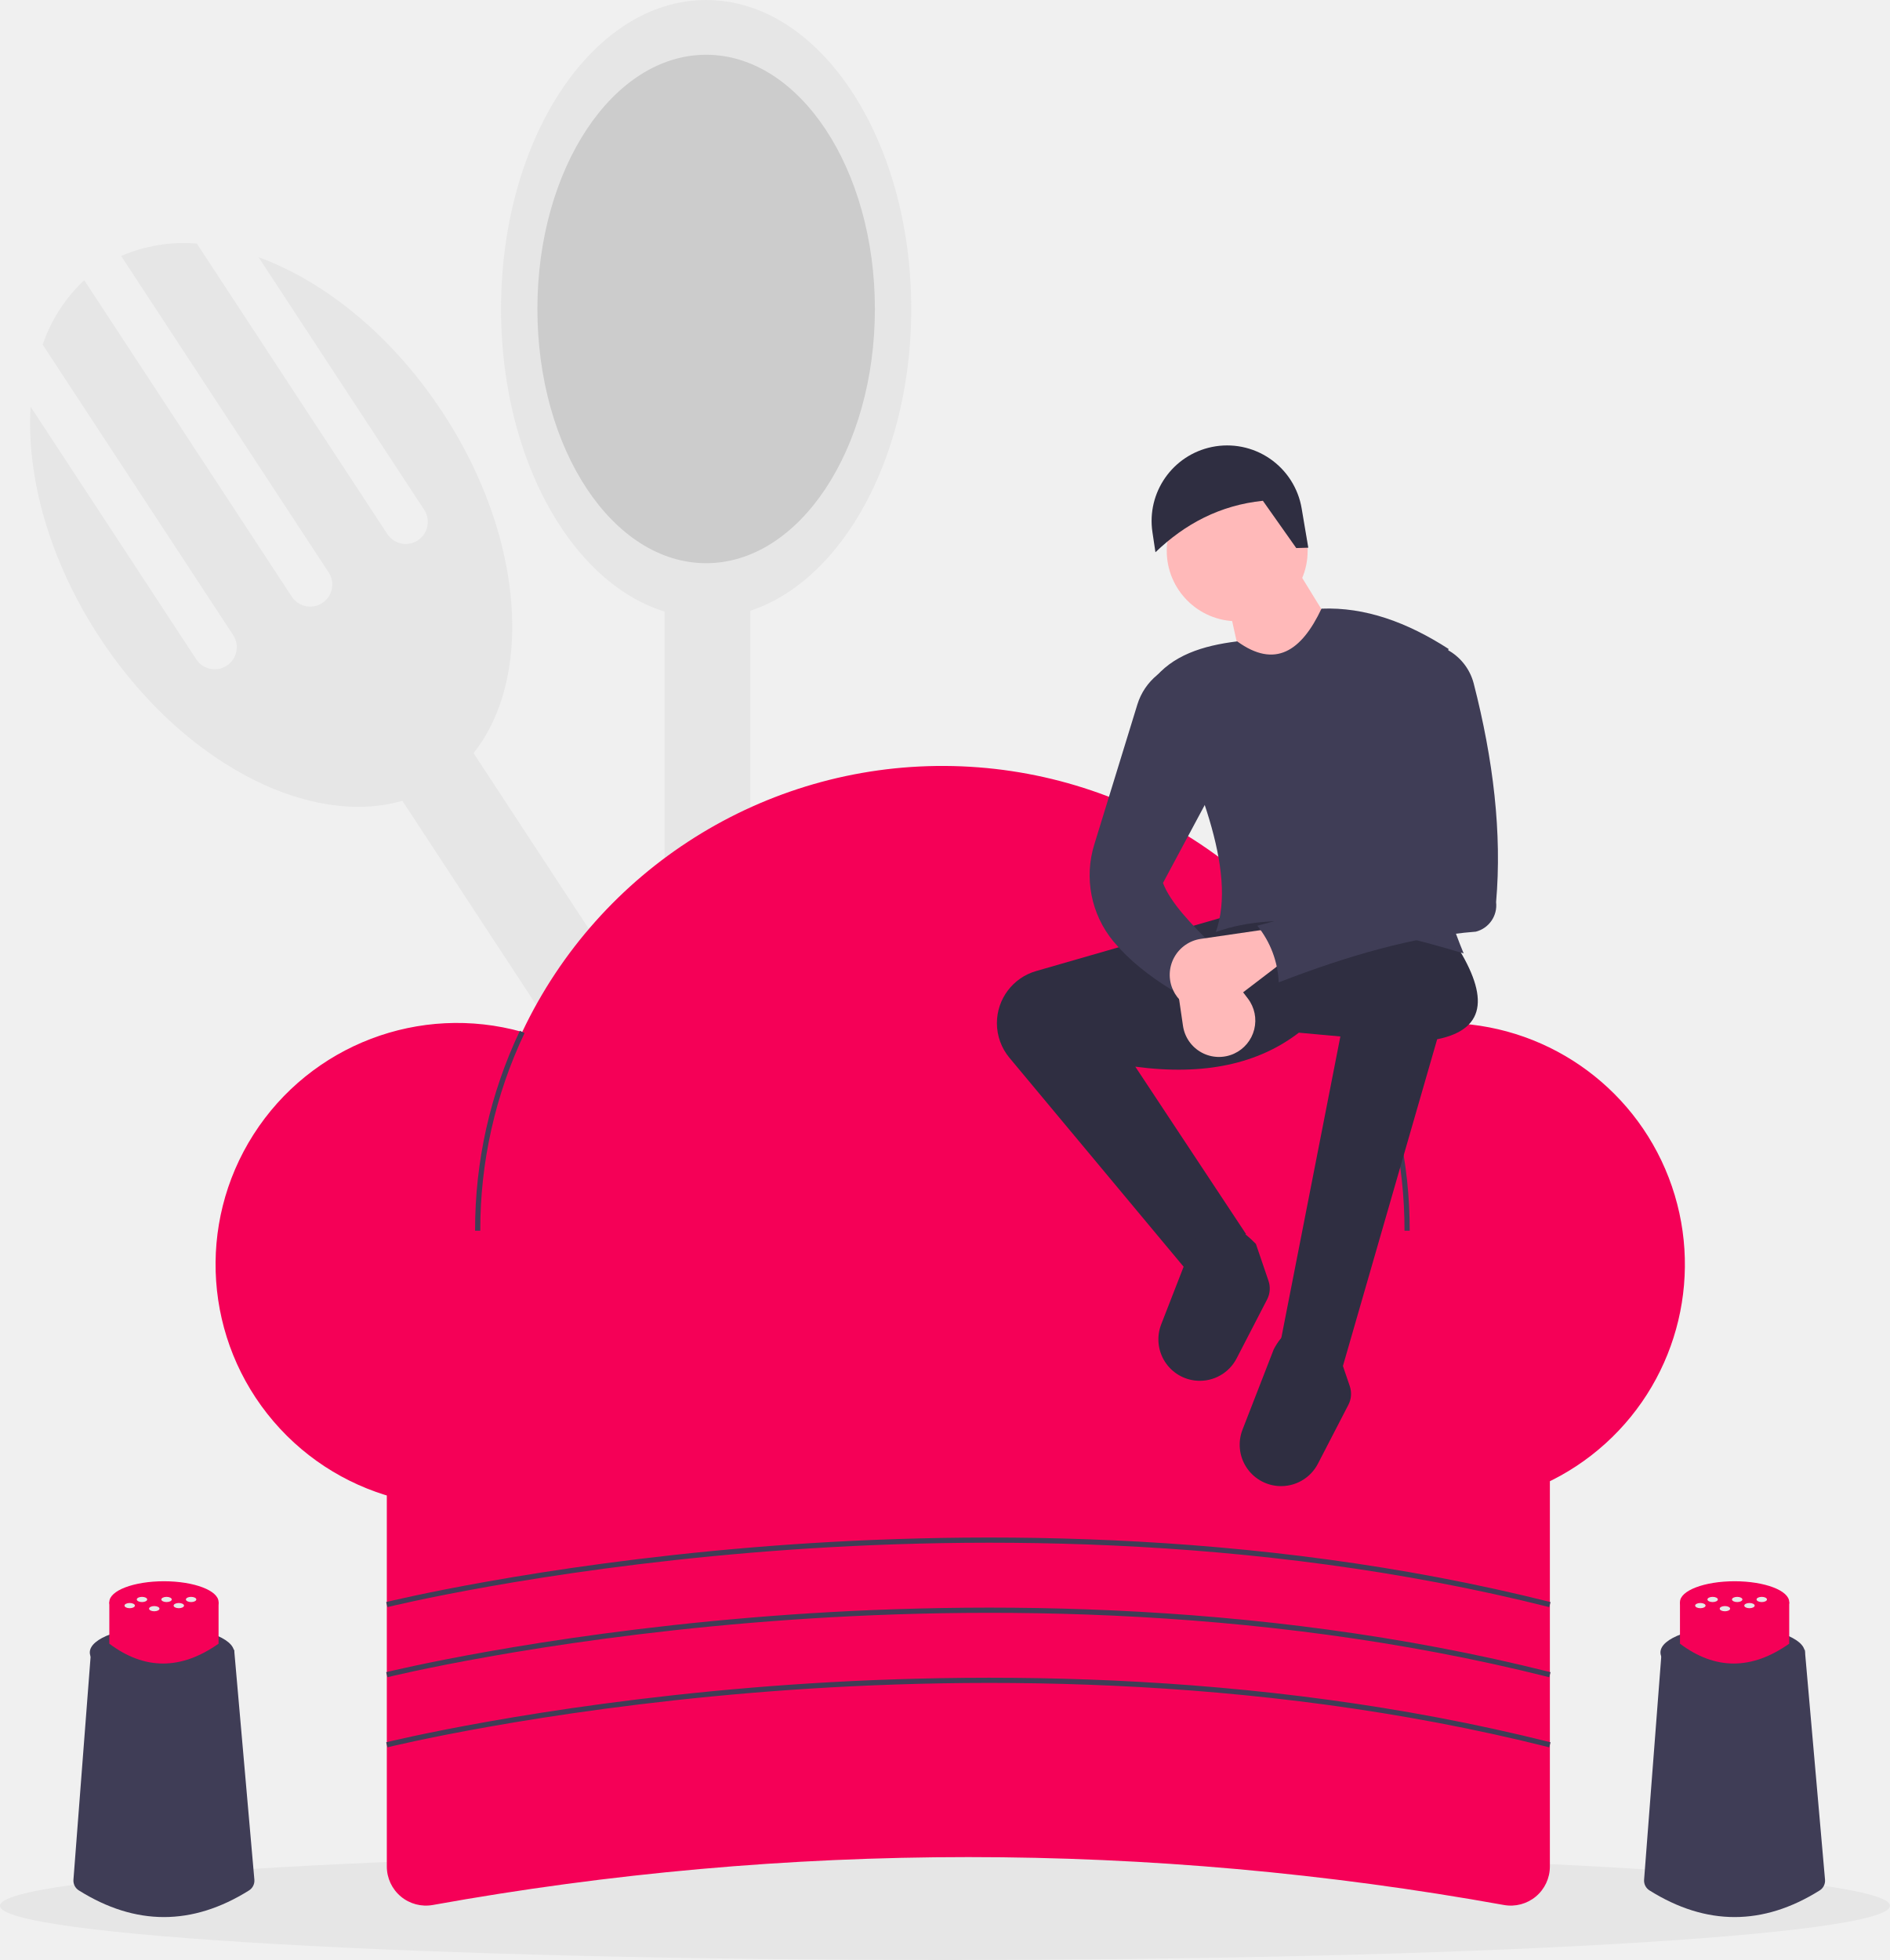
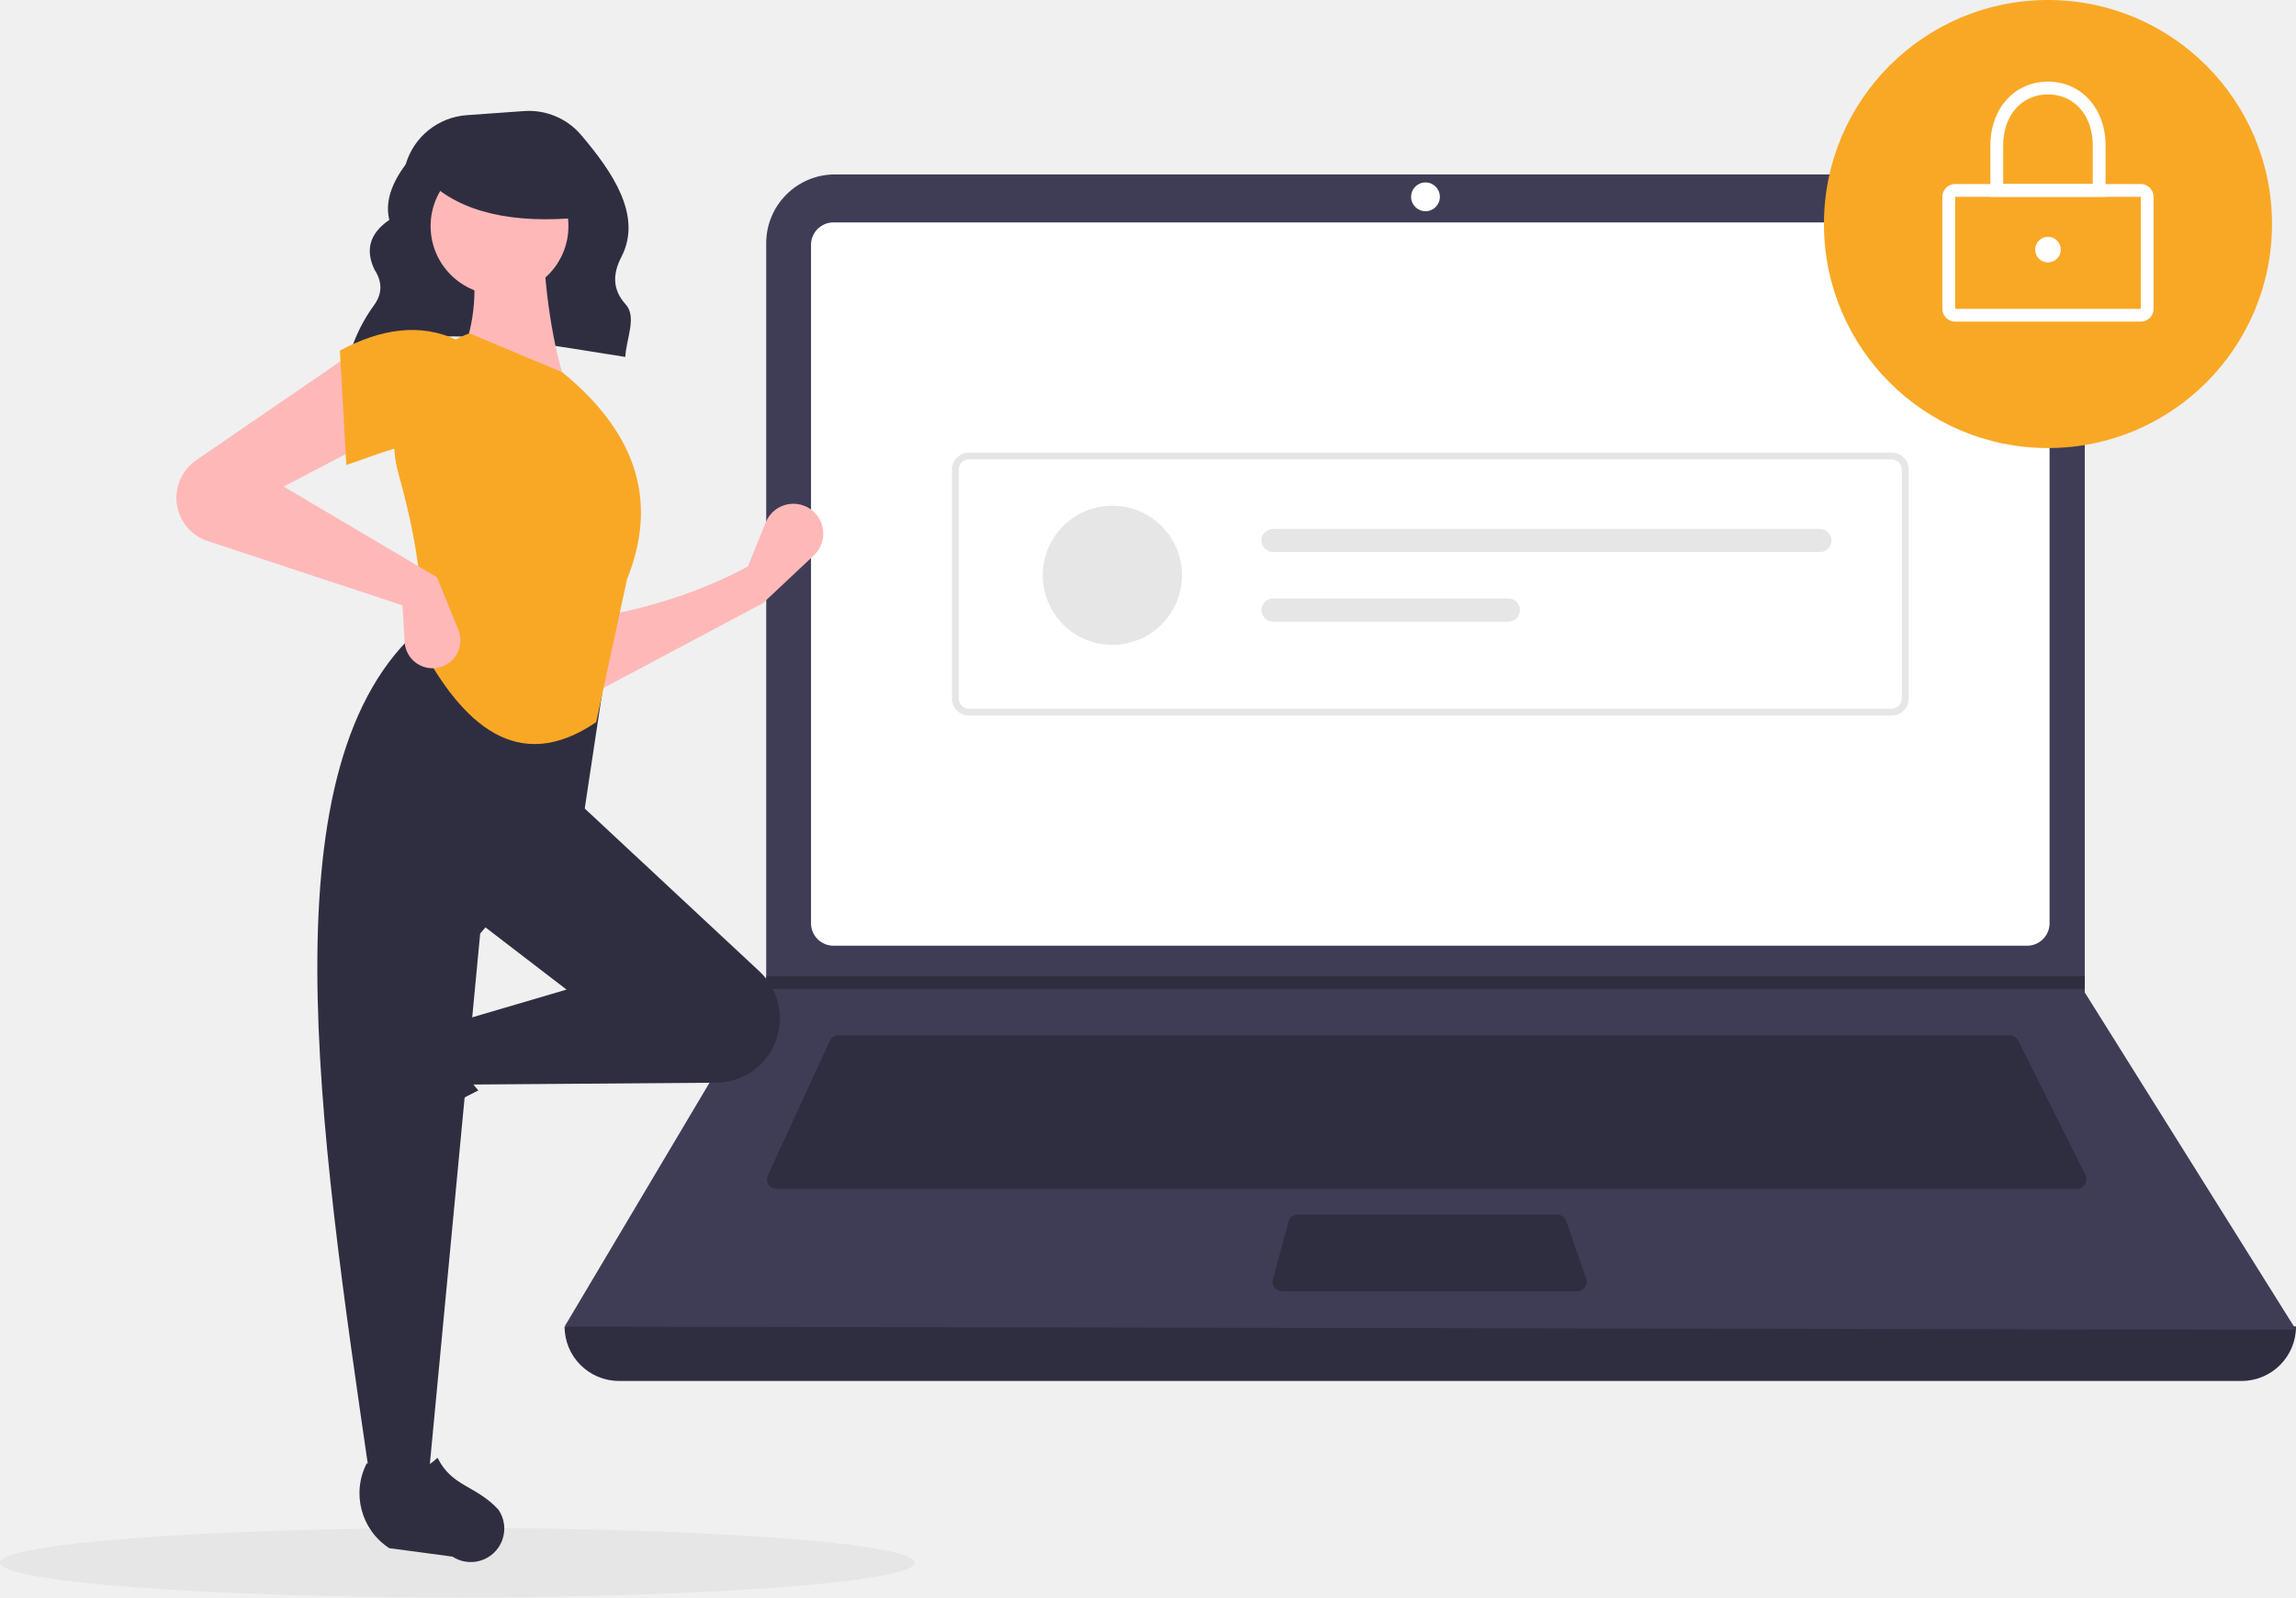
- <svg xmlns="http://www.w3.org/2000/svg" data-name="Layer 1" width="728" height="754.885" viewBox="0 0 728 754.885">
-   <rect x="514.67" y="302.631" width="33" height="524" transform="translate(-458.6543 311.2459) rotate(-33.25976)" fill="#e6e6e6" />
-   <path d="M335.583,171.606l63.844,97.343a8.5,8.5,0,0,1-14.215,9.323L311.815,166.365a60.627,60.627,0,0,0-29.149,4.787L362.634,293.08a8.5,8.5,0,0,1-14.215,9.323l-79.969-121.928A60.627,60.627,0,0,0,252.445,205.304L325.842,317.211a8.5,8.5,0,0,1-14.215,9.323l-63.844-97.343c-1.64,27.142,7.209,59.311,26.603,88.881,36.044,54.956,94.84,80.109,131.323,56.181s36.84-87.877.795-142.833C387.11,201.85,361.13,180.916,335.583,171.606Z" transform="translate(-236 -72.55738)" fill="#e6e6e6" />
-   <rect x="256" y="204" width="33" height="524" fill="#e6e6e6" />
-   <ellipse cx="272" cy="119" rx="79" ry="119" fill="#e6e6e6" />
-   <ellipse cx="272" cy="119" rx="65" ry="97.911" fill="#ccc" />
-   <ellipse cx="364" cy="734" rx="364" ry="20.885" fill="#e6e6e6" />
-   <path d="M815.268,806.25a1162.796,1162.796,0,0,0-412.536,0A15.049,15.049,0,0,1,385,791.458V604.557H833V791.458A15.049,15.049,0,0,1,815.268,806.25Z" transform="translate(-236 -72.55738)" fill="#f50057" />
-   <path d="M792,466.557a92.858,92.858,0,0,0-30.395,5.086,179.055,179.055,0,0,0-324.444-1.639,93.005,93.005,0,1,0,12.17,174.75,179.026,179.026,0,0,0,300.748-2.164A93.007,93.007,0,1,0,792,466.557Z" transform="translate(-236 -72.55738)" fill="#f50057" />
-   <path d="M421,546.557h-2A178.402,178.402,0,0,1,436.247,469.572l1.808.856A176.41,176.41,0,0,0,421,546.557Z" transform="translate(-236 -72.55738)" fill="#3f3d56" />
-   <path d="M779,546.557h-2a176.526,176.526,0,0,0-16.294-74.501l1.816-.838A178.51,178.51,0,0,1,779,546.557Z" transform="translate(-236 -72.55738)" fill="#3f3d56" />
-   <path d="M385.241,691.528l-.482-1.941c.564-.14,57.403-14.1,140.7-21.026,76.881-6.393,192.687-7.935,307.785,21.027l-.488,1.939C717.939,662.637,602.387,664.173,525.667,670.551,442.519,677.462,385.804,691.388,385.241,691.528Z" transform="translate(-236 -72.55738)" fill="#3f3d56" />
-   <path d="M385.241,718.528l-.482-1.941c.564-.14,57.403-14.1,140.7-21.026,76.881-6.393,192.687-7.935,307.785,21.027l-.488,1.939C717.939,689.637,602.387,691.175,525.667,697.551,442.519,704.462,385.804,718.388,385.241,718.528Z" transform="translate(-236 -72.55738)" fill="#3f3d56" />
-   <path d="M385.241,745.528l-.482-1.941c.564-.14,57.403-14.1,140.7-21.026,76.881-6.393,192.687-7.935,307.785,21.027l-.488,1.939C717.939,716.637,602.387,718.175,525.667,724.551,442.519,731.462,385.804,745.388,385.241,745.528Z" transform="translate(-236 -72.55738)" fill="#3f3d56" />
-   <path d="M753.267,598.713,729.037,590.475l23.261-118.729-15.992-1.454c-15.594,11.964-36.36,16.655-62.999,13.084l42.645,64.453-21.745,15.349-69.368-83.205A20.866,20.866,0,0,1,620,466.612v0a20.866,20.866,0,0,1,15.091-20.051L709.168,425.224l86.745,9.692c13.115,19.994,13.627,33.9-6.336,37.911Z" transform="translate(-236 -72.55738)" fill="#2f2e41" />
-   <path d="M728.467,644.901h0a15.959,15.959,0,0,1-13.866-21.711l12.046-30.976c6.119-11.591,14.516-10.14,24.433,0l4.846,14.215a9.175,9.175,0,0,1-.535,7.176L743.65,636.306A15.959,15.959,0,0,1,728.467,644.901Z" transform="translate(-236 -72.55738)" fill="#2f2e41" />
-   <path d="M697.152,604.338h0a15.959,15.959,0,0,1-13.866-21.711l12.046-30.976c6.119-11.591,14.516-10.14,24.433,0l4.846,14.215a9.175,9.175,0,0,1-.535,7.176L712.335,595.743A15.959,15.959,0,0,1,697.152,604.338Z" transform="translate(-236 -72.55738)" fill="#2f2e41" />
-   <circle cx="476.56" cy="212.131" r="27.138" fill="#ffb9b9" />
-   <polygon points="518.721 250.415 481.406 269.799 473.652 234.907 499.336 218.915 518.721 250.415" fill="#ffb9b9" />
-   <path d="M799.789,439.762c-37.234-11.246-71.018-17.073-95.468-8.238,8.427-23.708-7.127-59.911-24.23-96.921,7.379-9.647,19.146-13.383,32.469-15.023,14.577,10.584,24.741,3.791,32.469-12.6,16.854-.677,33.095,5.292,48.945,15.507C781.584,362.173,783.814,401.253,799.789,439.762Z" transform="translate(-236 -72.55738)" fill="#3f3d56" />
-   <path d="M703.837,437.339c-5.88,3.466-11.306,9.303-16.477,16.477-8.738-5.349-16.428-11.439-22.486-18.683a40.011,40.011,0,0,1-7.33-37.429l16.561-53.822a23.61,23.61,0,0,1,7.678-11.381l2.186-1.776,21.807,41.192-21.807,40.707C686.734,420.039,694.883,428.603,703.837,437.339Z" transform="translate(-236 -72.55738)" fill="#3f3d56" />
-   <path d="M711.343,478.375h0a14.005,14.005,0,0,1-19.667-10.719L688.072,442.982l12.6-6.785,15.991,20.934A14.005,14.005,0,0,1,711.343,478.375Z" transform="translate(-236 -72.55738)" fill="#ffb9b9" />
-   <path d="M739.94,283.5l-4.634.138-12.853-18.207c-16.47,1.703-29.965,8.858-41.385,19.818l-1.158-7.72a29.102,29.102,0,0,1,22.903-32.819h0a29.102,29.102,0,0,1,34.572,23.657Z" transform="translate(-236 -72.55738)" fill="#2f2e41" />
-   <path d="M687.828,453.826v0a14.005,14.005,0,0,1,10.719-19.667l24.675-3.604,6.785,12.6L709.072,459.145A14.005,14.005,0,0,1,687.828,453.826Z" transform="translate(-236 -72.55738)" fill="#ffb9b9" />
-   <path d="M804.49,431.381c-23.475,1.823-49.106,9.143-75.938,19.527a37.121,37.121,0,0,0-8.238-21.807c24.37-6.419,46.484-13.951,60.091-25.684L772.167,341.387l17.93-20.353,3.093,1.614a20.652,20.652,0,0,1,10.469,13.143c7.571,29.449,10.934,57.665,8.622,84.218A10.471,10.471,0,0,1,804.49,431.381Z" transform="translate(-236 -72.55738)" fill="#3f3d56" />
-   <path d="M331.886,800.669q-32.749,20.483-65.497-.017a4.441,4.441,0,0,1-2.101-4.096l6.812-88.561h55.1l7.783,88.53A4.44,4.44,0,0,1,331.886,800.669Z" transform="translate(-236 -72.55738)" fill="#3f3d56" />
-   <ellipse cx="62.396" cy="636.439" rx="27.804" ry="10.018" fill="#3f3d56" />
-   <path d="M320.189,705.614q-21.733,15.288-42.077,0V689.585h42.077Z" transform="translate(-236 -72.55738)" fill="#f50057" />
-   <ellipse cx="63.151" cy="617.028" rx="21.038" ry="8.015" fill="#f50057" />
-   <ellipse cx="64.153" cy="616.026" rx="2.004" ry="1.002" fill="#e6e6e6" />
-   <ellipse cx="73.614" cy="616.026" rx="2.004" ry="1.002" fill="#e6e6e6" />
-   <ellipse cx="68.883" cy="618.391" rx="2.004" ry="1.002" fill="#e6e6e6" />
-   <ellipse cx="49.961" cy="618.391" rx="2.004" ry="1.002" fill="#e6e6e6" />
-   <ellipse cx="54.692" cy="616.026" rx="2.004" ry="1.002" fill="#e6e6e6" />
-   <ellipse cx="59.422" cy="619.574" rx="2.004" ry="1.002" fill="#e6e6e6" />
-   <path d="M936.886,800.669q-32.749,20.483-65.497-.017a4.441,4.441,0,0,1-2.101-4.096l6.812-88.561h55.1l7.783,88.53A4.44,4.44,0,0,1,936.886,800.669Z" transform="translate(-236 -72.55738)" fill="#3f3d56" />
-   <ellipse cx="667.396" cy="636.439" rx="27.804" ry="10.018" fill="#3f3d56" />
-   <path d="M925.189,705.614q-21.733,15.288-42.077,0V689.585h42.077Z" transform="translate(-236 -72.55738)" fill="#f50057" />
-   <ellipse cx="668.151" cy="617.028" rx="21.038" ry="8.015" fill="#f50057" />
-   <ellipse cx="669.153" cy="616.026" rx="2.004" ry="1.002" fill="#e6e6e6" />
-   <ellipse cx="678.614" cy="616.026" rx="2.004" ry="1.002" fill="#e6e6e6" />
-   <ellipse cx="673.883" cy="618.391" rx="2.004" ry="1.002" fill="#e6e6e6" />
-   <ellipse cx="654.961" cy="618.391" rx="2.004" ry="1.002" fill="#e6e6e6" />
-   <ellipse cx="659.692" cy="616.026" rx="2.004" ry="1.002" fill="#e6e6e6" />
-   <ellipse cx="664.422" cy="619.574" rx="2.004" ry="1.002" fill="#e6e6e6" />
+ <svg xmlns="http://www.w3.org/2000/svg" data-name="Layer 1" width="793" height="551.732" viewBox="0 0 793 551.732">
+   <ellipse cx="158" cy="539.732" rx="158" ry="12" fill="#e6e6e6" />
+   <path d="M324.272,296.554c27.497-11.695,61.744-4.285,95.191.858.311-6.228,4.084-13.808.132-18.153-4.801-5.279-4.359-10.825-1.47-16.404,7.388-14.265-3.197-29.444-13.884-42.065a23.669,23.669,0,0,0-19.755-8.292l-19.797,1.414A23.709,23.709,0,0,0,343.635,230.859v0c-4.727,6.429-7.257,12.841-5.664,19.219-7.081,4.839-8.27,10.68-5.089,17.264,2.698,4.146,2.669,8.182-.123,12.106a55.891,55.891,0,0,0-8.31,16.506Z" transform="translate(-203.5 -174.1342)" fill="#2f2e41" />
+   <path d="M977.709,651.097H417.291A18.791,18.791,0,0,1,398.5,632.306h0q304.727-35.415,598,0h0A18.791,18.791,0,0,1,977.709,651.097Z" transform="translate(-203.5 -174.1342)" fill="#2f2e41" />
+   <path d="M996.5,633.412l-598-1.105,69.306-116.616.332-.553V258.131a23.752,23.752,0,0,1,23.754-23.754H899.792a23.752,23.752,0,0,1,23.754,23.754V516.906Z" transform="translate(-203.5 -174.1342)" fill="#3f3d56" />
+   <path d="M491.35,250.957a7.746,7.746,0,0,0-7.738,7.738V493.031a7.747,7.747,0,0,0,7.738,7.738H903.65a7.747,7.747,0,0,0,7.738-7.738V258.694a7.747,7.747,0,0,0-7.738-7.738Z" transform="translate(-203.5 -174.1342)" fill="#fff" />
+   <path d="M493.078,531.718a3.325,3.325,0,0,0-3.013,1.93l-21.355,46.425a3.316,3.316,0,0,0,3.012,4.702H920.814a3.316,3.316,0,0,0,2.965-4.799L900.567,533.551a3.299,3.299,0,0,0-2.965-1.833Z" transform="translate(-203.5 -174.1342)" fill="#2f2e41" />
+   <circle cx="492.342" cy="67.98" r="4.974" fill="#fff" />
+   <path d="M651.7,593.619a3.321,3.321,0,0,0-3.202,2.454l-5.357,19.896a3.316,3.316,0,0,0,3.202,4.179h101.874a3.315,3.315,0,0,0,3.133-4.401l-6.887-19.896a3.318,3.318,0,0,0-3.134-2.231Z" transform="translate(-203.5 -174.1342)" fill="#2f2e41" />
+   <polygon points="720.046 337.135 720.046 341.556 264.306 341.556 264.649 341.004 264.649 337.135 720.046 337.135" fill="#2f2e41" />
+   <circle cx="707.335" cy="77.375" r="77.375" fill="#f9a826" />
+   <path d="M942.89,285.223H878.779a4.426,4.426,0,0,1-4.421-4.421V242.114a4.426,4.426,0,0,1,4.421-4.421H942.89a4.426,4.426,0,0,1,4.421,4.421v38.688A4.426,4.426,0,0,1,942.89,285.223Zm-64.111-43.109v38.688h64.114L942.89,242.114Z" transform="translate(-203.5 -174.1342)" fill="#fff" />
+   <path d="M930.731,242.114h-39.793V224.428c0-12.81,8.368-22.107,19.896-22.107s19.896,9.297,19.896,22.107Zm-35.372-4.421h30.95V224.428c0-10.413-6.363-17.686-15.475-17.686s-15.475,7.273-15.475,17.686Z" transform="translate(-203.5 -174.1342)" fill="#fff" />
+   <circle cx="707.335" cy="86.218" r="4.421" fill="#fff" />
+   <path d="M856.82,421.284H538.18a5.908,5.908,0,0,1-5.901-5.901V336.342a5.908,5.908,0,0,1,5.901-5.901H856.82a5.908,5.908,0,0,1,5.901,5.901V415.383A5.908,5.908,0,0,1,856.82,421.284Zm-318.64-88.482a3.544,3.544,0,0,0-3.54,3.54V415.383a3.544,3.544,0,0,0,3.54,3.54H856.82a3.544,3.544,0,0,0,3.54-3.54V336.342a3.544,3.544,0,0,0-3.54-3.54Z" transform="translate(-203.5 -174.1342)" fill="#e6e6e6" />
+   <circle cx="384.19" cy="198.695" r="24.036" fill="#e6e6e6" />
+   <path d="M643.203,356.805a4.006,4.006,0,1,0,0,8.012H832.061a4.006,4.006,0,0,0,0-8.012Z" transform="translate(-203.5 -174.1342)" fill="#e6e6e6" />
+   <path d="M643.203,380.842a4.006,4.006,0,1,0,0,8.012H724.469a4.006,4.006,0,1,0,0-8.012Z" transform="translate(-203.5 -174.1342)" fill="#e6e6e6" />
+   <path d="M467.022,382.462,408.119,413.778l-.746-26.096c19.226-3.209,37.517-8.797,54.429-17.895l6.16-15.22a10.318,10.318,0,0,1,17.536-2.678l0,0a10.318,10.318,0,0,1-.908,14.069Z" transform="translate(-203.5 -174.1342)" fill="#ffb8b8" />
+   <path d="M323.098,563.267v0a11.574,11.574,0,0,1,1.469-9.363l12.939-19.858a22.612,22.612,0,0,1,29.335-7.739h0c-5.438,9.256-4.68,17.377,1.878,24.434a117.631,117.631,0,0,0-27.936,19.045A11.574,11.574,0,0,1,323.098,563.267Z" transform="translate(-203.5 -174.1342)" fill="#2f2e41" />
+   <path d="M469.705,537.303l0,0a22.203,22.203,0,0,1-18.871,10.779l-85.96.651-3.728-21.623,38.026-11.184-32.061-24.605L402.154,450.313l63.65,59.324A22.203,22.203,0,0,1,469.705,537.303Z" transform="translate(-203.5 -174.1342)" fill="#2f2e41" />
+   <path d="M351.453,685.179H331.321c-18.075-123.898-36.474-248.142,17.895-294.515l64.122,10.439L405.136,455.532l-35.789,41.008Z" transform="translate(-203.5 -174.1342)" fill="#2f2e41" />
+   <path d="M369.149,713.246h0a11.574,11.574,0,0,1-9.363-1.469l-21.859-2.938a22.612,22.612,0,0,1-7.741-29.335v0c9.257,5.437,17.377,4.679,24.434-1.879,4.986,10.067,13.201,9.453,21.047,17.935A11.574,11.574,0,0,1,369.149,713.246Z" transform="translate(-203.5 -174.1342)" fill="#2f2e41" />
+   <path d="M399.172,307.902l-37.28-8.947c6.192-12.674,6.702-26.776,3.728-41.754l25.351-.746C391.764,275.08,394.167,292.481,399.172,307.902Z" transform="translate(-203.5 -174.1342)" fill="#ffb8b8" />
+   <path d="M409.418,423.552c-27.139,18.493-46.314.633-60.947-26.923,2.033-16.862-1.259-37.041-7.357-58.966a40.138,40.138,0,0,1,24.506-48.401h0l32.061,13.421c27.224,22.19,32.582,46.227,22.368,71.578Z" transform="translate(-203.5 -174.1342)" fill="#f9a826" />
+   <path d="M331.321,326.542,301.497,342.2l52.938,31.316,7.366,18.17a9.637,9.637,0,0,1-5.789,12.731h0a9.637,9.637,0,0,1-12.762-8.544l-.745-12.663-67.284-22.204a15.733,15.733,0,0,1-9.873-9.611v0a15.733,15.733,0,0,1,5.903-18.303l54.105-37.118Z" transform="translate(-203.5 -174.1342)" fill="#ffb8b8" />
+   <path d="M361.146,329.524c-12.439-5.451-23.749.47-38.026,5.219l-2.237-39.517c14.176-7.556,27.692-9.593,40.263-3.728Z" transform="translate(-203.5 -174.1342)" fill="#f9a826" />
+   <circle cx="172.525" cy="78.093" r="23.802" fill="#ffb8b8" />
+   <path d="M404.5,249.224c-23.566,2.308-41.523-1.546-53-12.52v-8.838h51Z" transform="translate(-203.5 -174.1342)" fill="#2f2e41" />
</svg>
